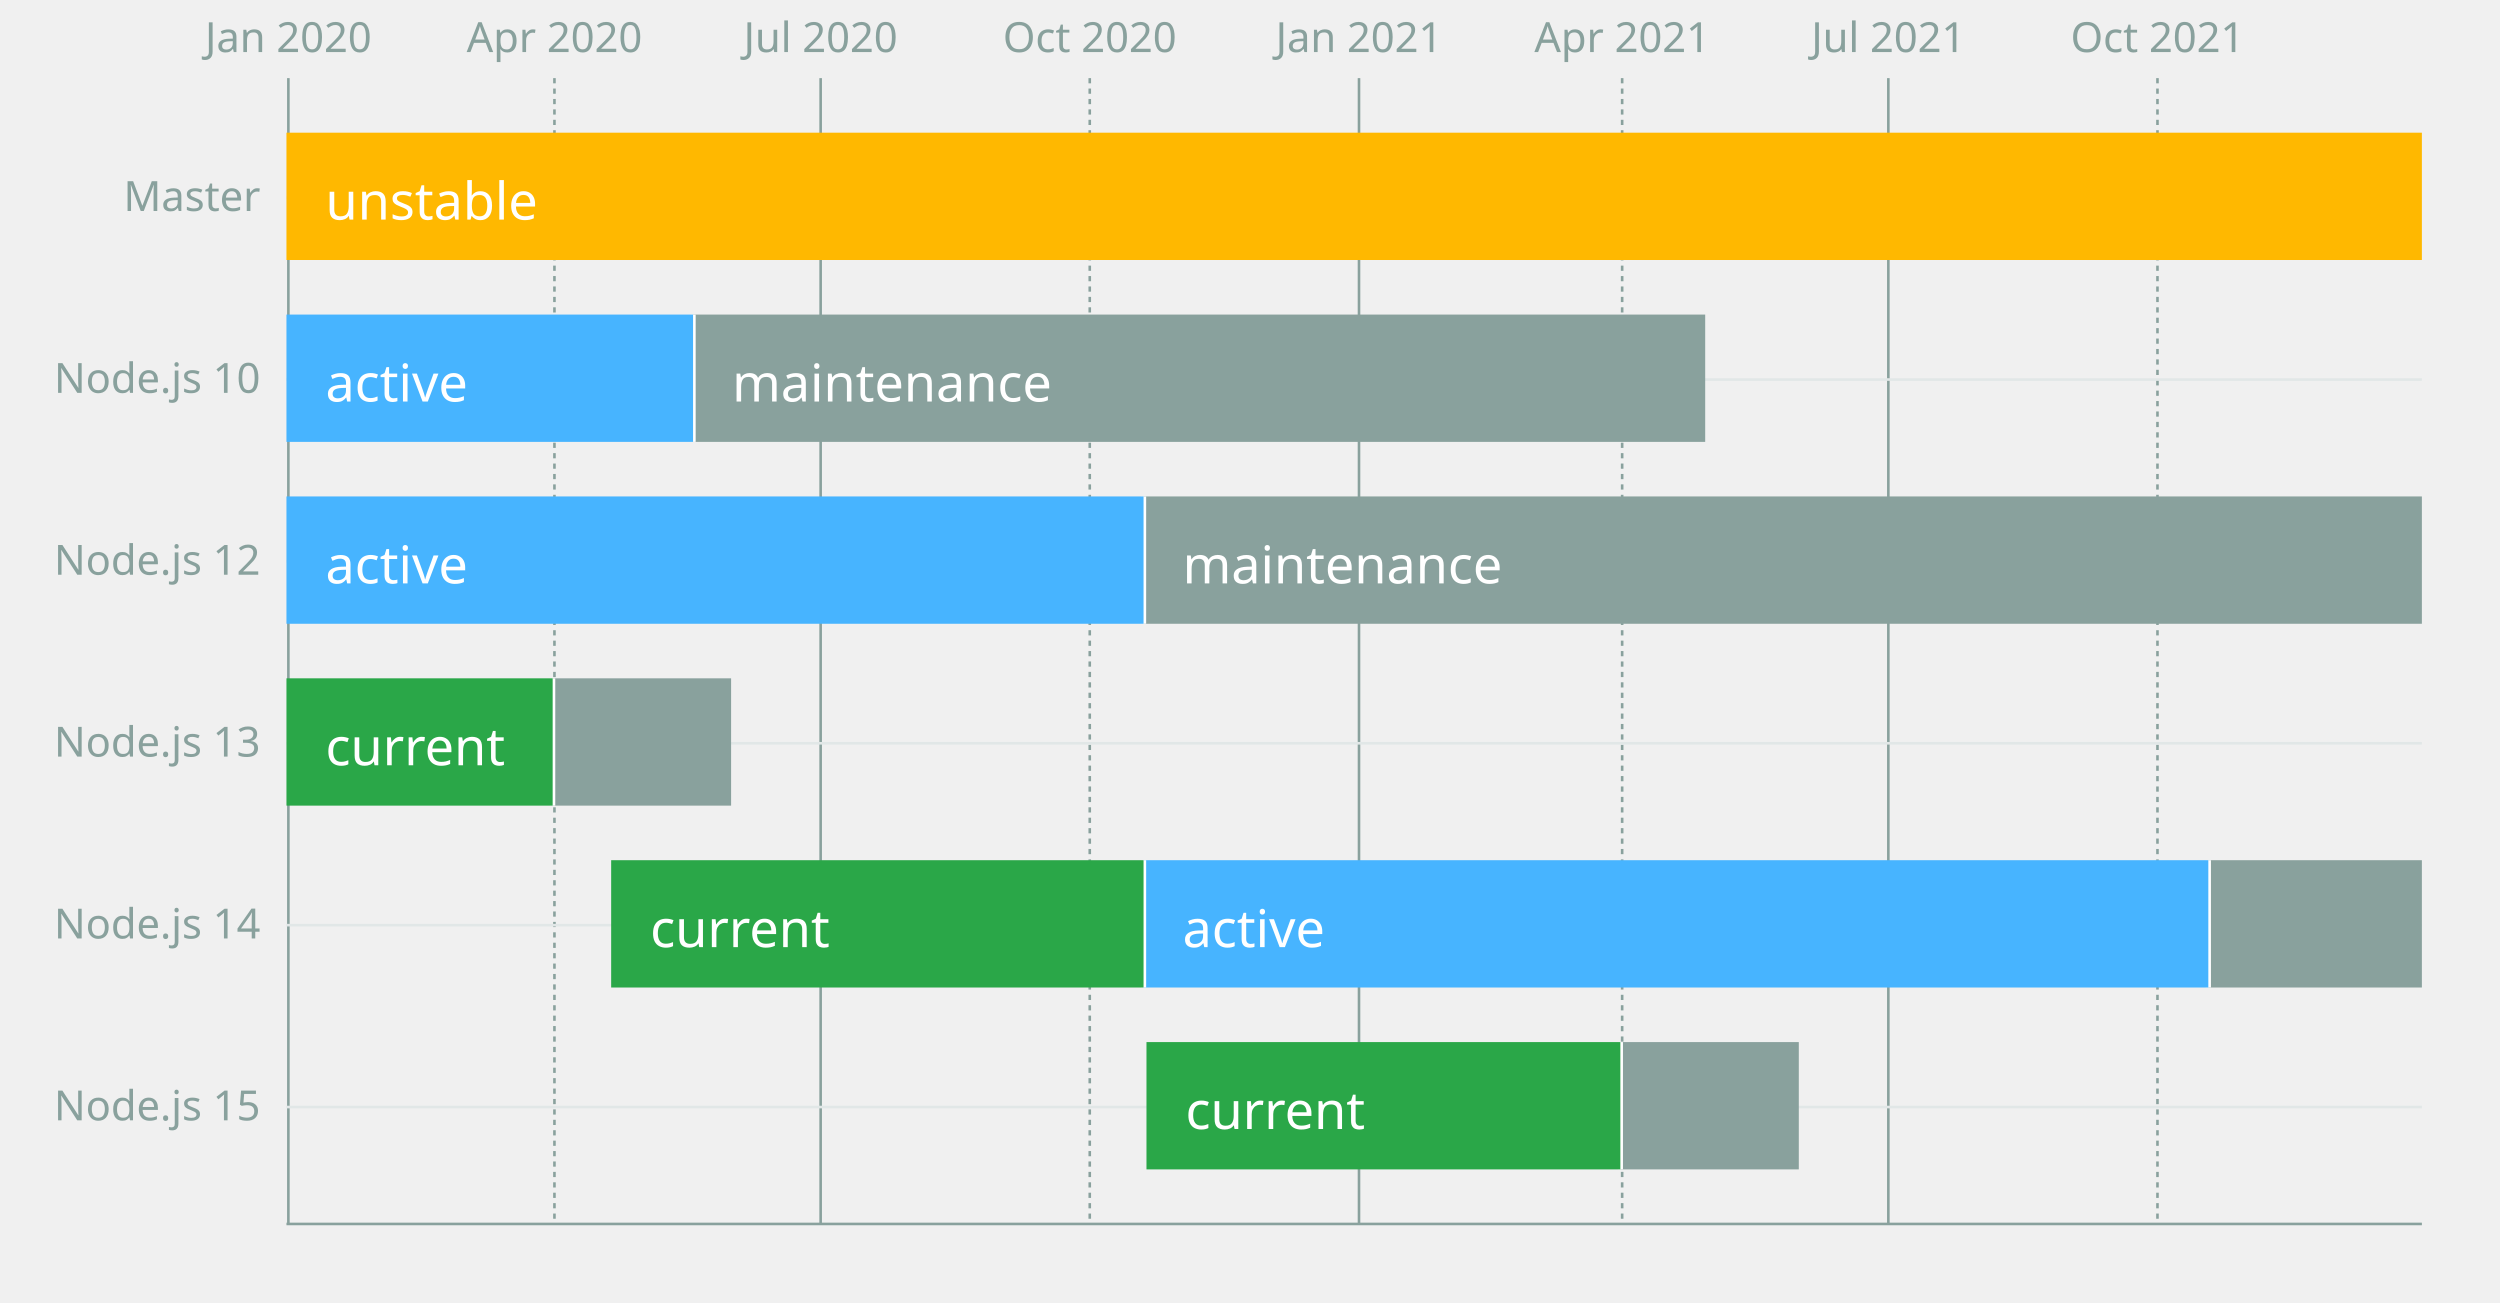
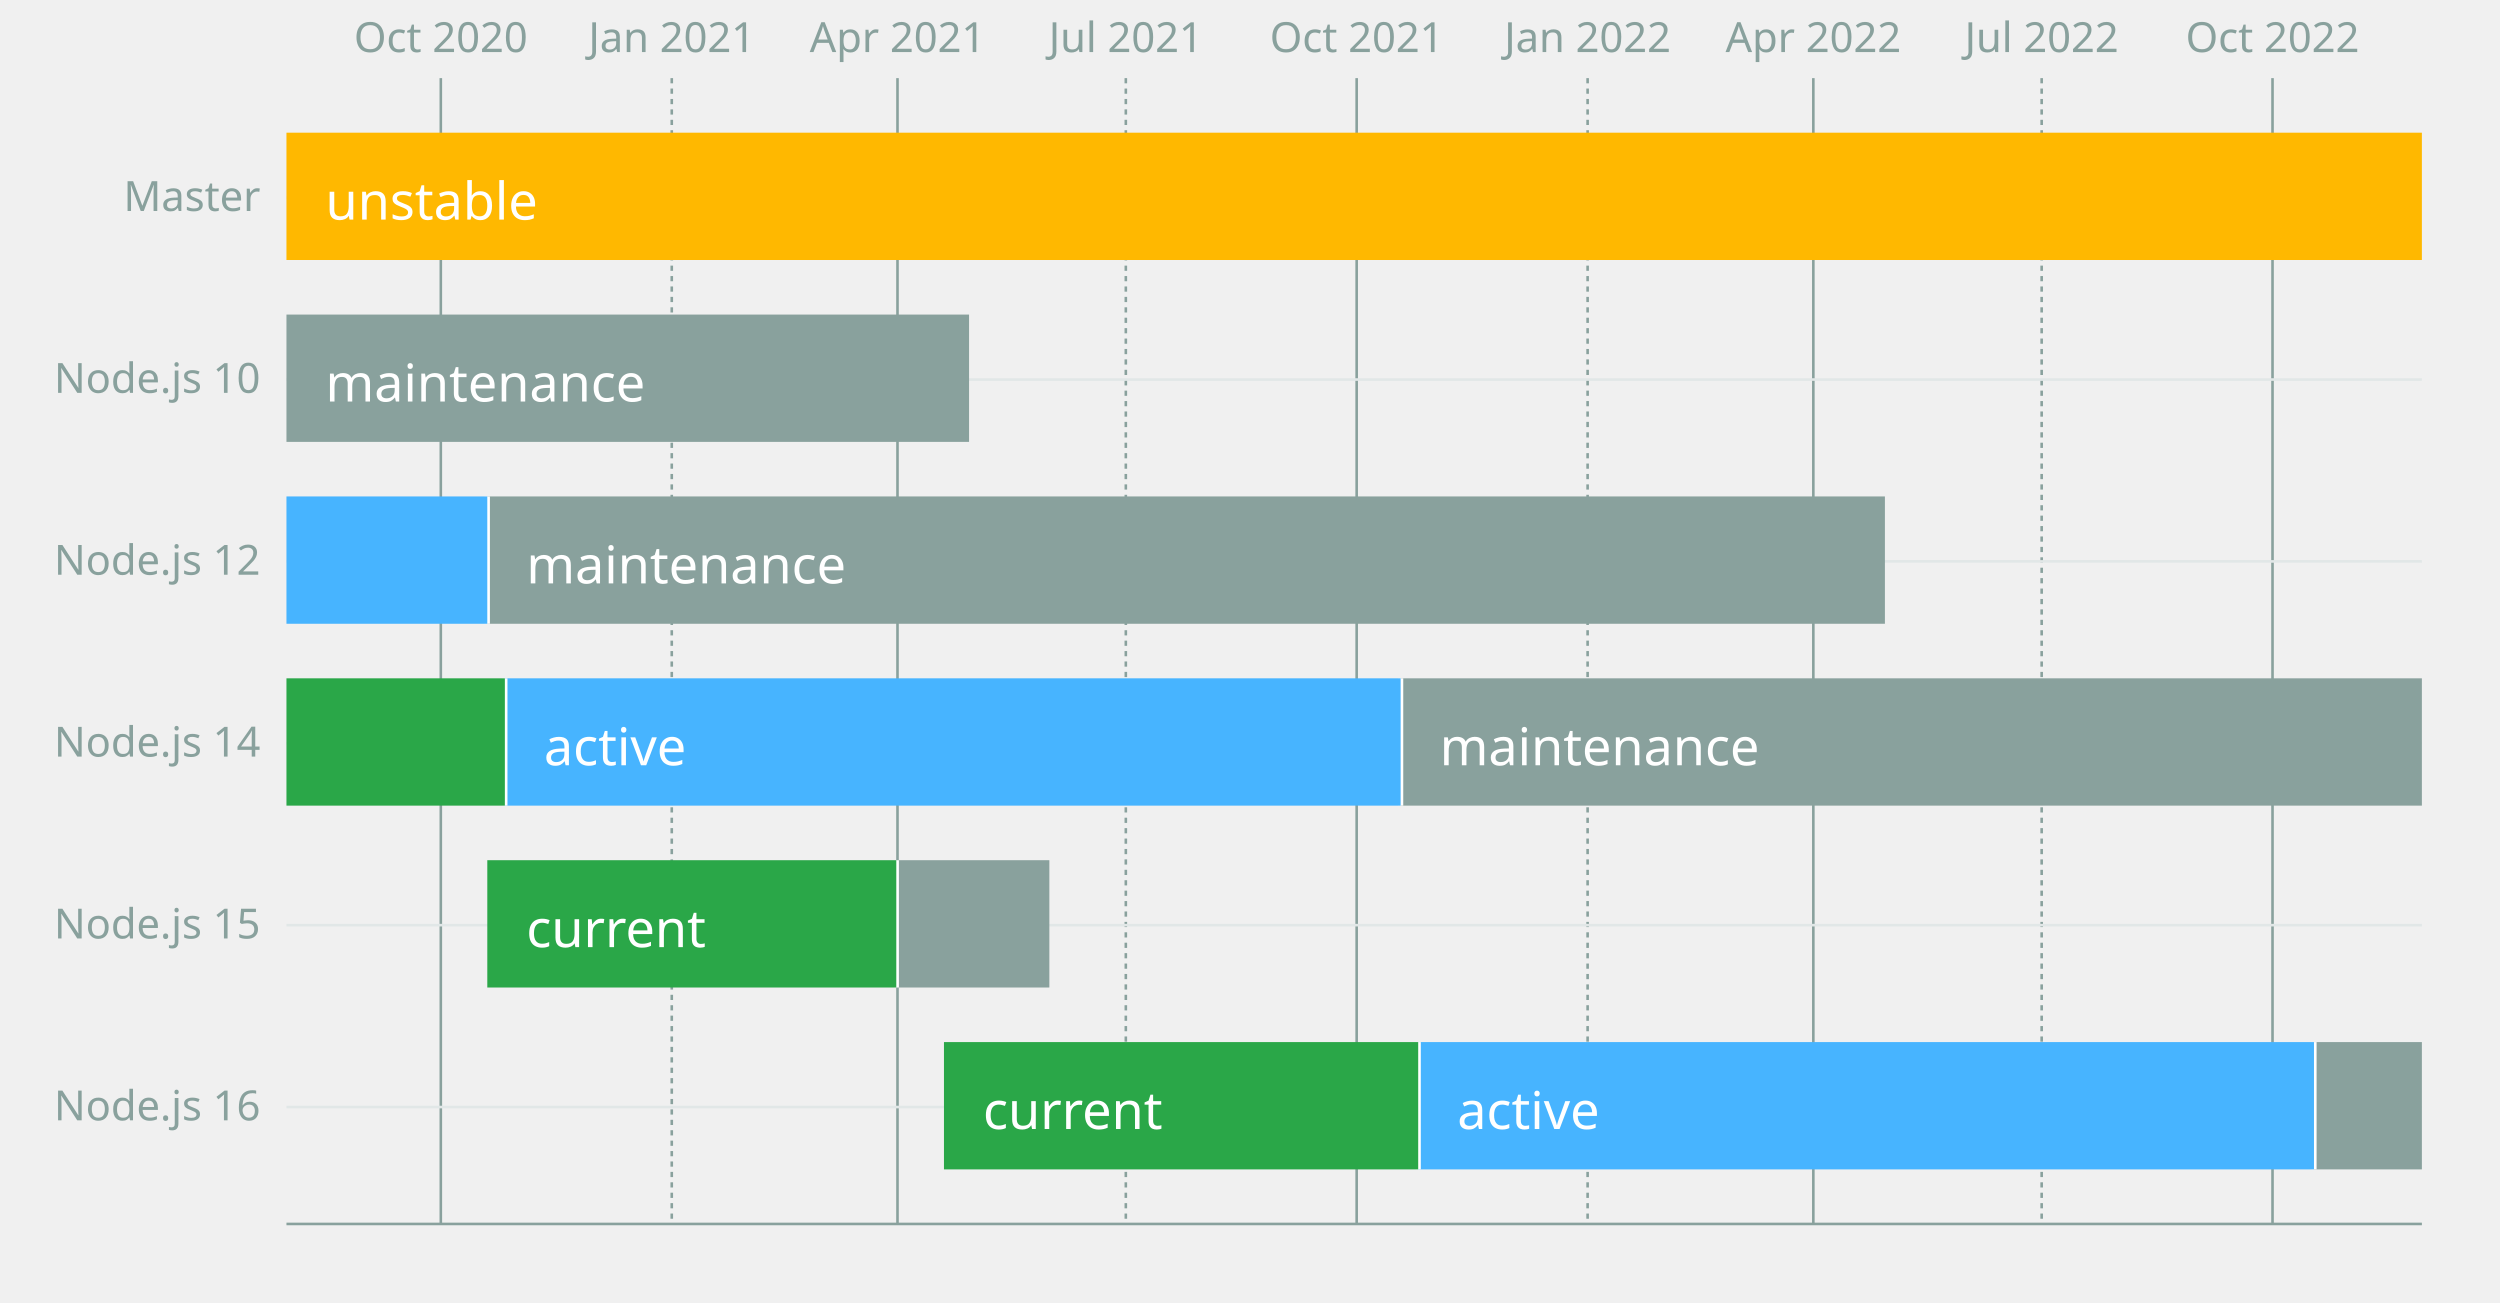
<svg xmlns="http://www.w3.org/2000/svg" width="960" height="500">
  <defs>
    <style>.current{fill:#2aa748}.active{fill:#47b4ff}.maintenance,.tick text{fill:#89a19d}.unstable{fill:#ffb800}.bar-join,.label{fill:#fff}.bar-join.current{display:none}.tick text{font:16px sans-serif}.axis--y .tick text{text-anchor:end}.label{font:20px sans-serif;font-weight:100;text-anchor:start;dominant-baseline:middle;text-transform:uppercase}</style>
  </defs>
  <g id="bar-container">
    <g class="axis axis--x" fill="none" font-size="10" font-family="sans-serif" text-anchor="middle">
      <g class="tick">
-         <path stroke="#89a19d" d="M.5 0v440" transform="translate(110.234 30)" />
-         <text fill="#000" x=".5" dy="-10" transform="translate(110.234 30)">Jan 2020</text>
+         <path stroke="#89a19d" d="M.5 0v440" transform="translate(168.775 30)" />
+         <text fill="#000" x=".5" dy="-10" transform="translate(168.775 30)">Oct 2020</text>
      </g>
      <g class="tick">
-         <path stroke="#89a19d" stroke-dasharray="2,2" d="M.5 0v440" transform="translate(212.406 30)" />
-         <text fill="#000" x=".5" dy="-10" transform="translate(212.406 30)">Apr 2020</text>
+         <path stroke="#89a19d" stroke-dasharray="2,2" d="M.5 0v440" transform="translate(257.46 30)" />
+         <text fill="#000" x=".5" dy="-10" transform="translate(257.46 30)">Jan 2021</text>
      </g>
      <g class="tick">
-         <path stroke="#89a19d" d="M.5 0v440" transform="translate(314.626 30)" />
-         <text fill="#000" x=".5" dy="-10" transform="translate(314.626 30)">Jul 2020</text>
+         <path stroke="#89a19d" d="M.5 0v440" transform="translate(344.137 30)" />
+         <text fill="#000" x=".5" dy="-10" transform="translate(344.137 30)">Apr 2021</text>
      </g>
      <g class="tick">
-         <path stroke="#89a19d" stroke-dasharray="2,2" d="M.5 0v440" transform="translate(417.968 30)" />
-         <text fill="#000" x=".5" dy="-10" transform="translate(417.968 30)">Oct 2020</text>
+         <path stroke="#89a19d" stroke-dasharray="2,2" d="M.5 0v440" transform="translate(431.817 30)" />
+         <text fill="#000" x=".5" dy="-10" transform="translate(431.817 30)">Jul 2021</text>
      </g>
      <g class="tick">
-         <path stroke="#89a19d" d="M.5 0v440" transform="translate(521.357 30)" />
-         <text fill="#000" x=".5" dy="-10" transform="translate(521.357 30)">Jan 2021</text>
+         <path stroke="#89a19d" d="M.5 0v440" transform="translate(520.462 30)" />
+         <text fill="#000" x=".5" dy="-10" transform="translate(520.462 30)">Oct 2021</text>
      </g>
      <g class="tick">
-         <path stroke="#89a19d" stroke-dasharray="2,2" d="M.5 0v440" transform="translate(622.406 30)" />
-         <text fill="#000" x=".5" dy="-10" transform="translate(622.406 30)">Apr 2021</text>
+         <path stroke="#89a19d" stroke-dasharray="2,2" d="M.5 0v440" transform="translate(609.146 30)" />
+         <text fill="#000" x=".5" dy="-10" transform="translate(609.146 30)">Jan 2022</text>
      </g>
      <g class="tick">
-         <path stroke="#89a19d" d="M.5 0v440" transform="translate(724.626 30)" />
-         <text fill="#000" x=".5" dy="-10" transform="translate(724.626 30)">Jul 2021</text>
+         <path stroke="#89a19d" d="M.5 0v440" transform="translate(695.823 30)" />
+         <text fill="#000" x=".5" dy="-10" transform="translate(695.823 30)">Apr 2022</text>
      </g>
      <g class="tick">
-         <path stroke="#89a19d" stroke-dasharray="2,2" d="M.5 0v440" transform="translate(827.968 30)" />
-         <text fill="#000" x=".5" dy="-10" transform="translate(827.968 30)">Oct 2021</text>
+         <path stroke="#89a19d" stroke-dasharray="2,2" d="M.5 0v440" transform="translate(783.504 30)" />
+         <text fill="#000" x=".5" dy="-10" transform="translate(783.504 30)">Jul 2022</text>
+       </g>
+       <g class="tick">
+         <path stroke="#89a19d" d="M.5 0v440" transform="translate(872.148 30)" />
+         <text fill="#000" x=".5" dy="-10" transform="translate(872.148 30)">Oct 2022</text>
      </g>
    </g>
    <g class="axis axis--y" fill="none" font-size="10" font-family="sans-serif">
      <g class="tick">
        <path stroke="#e1e7e7" d="M0 .5h820" transform="translate(110 75.397)" />
        <text fill="#000" y=".5" dy=".32em" dx="-10" transform="translate(110 75.397)">Master</text>
      </g>
      <g class="tick">
        <path stroke="#e1e7e7" d="M0 .5h820" transform="translate(110 145.238)" />
        <text fill="#000" y=".5" dy=".32em" dx="-10" transform="translate(110 145.238)">Node.js 10</text>
      </g>
      <g class="tick">
        <path stroke="#e1e7e7" d="M0 .5h820" transform="translate(110 215.08)" />
        <text fill="#000" y=".5" dy=".32em" dx="-10" transform="translate(110 215.08)">Node.js 12</text>
      </g>
      <g class="tick">
        <path stroke="#e1e7e7" d="M0 .5h820" transform="translate(110 284.92)" />
-         <text fill="#000" y=".5" dy=".32em" dx="-10" transform="translate(110 284.92)">Node.js 13</text>
+         <text fill="#000" y=".5" dy=".32em" dx="-10" transform="translate(110 284.92)">Node.js 14</text>
      </g>
      <g class="tick">
        <path stroke="#e1e7e7" d="M0 .5h820" transform="translate(110 354.762)" />
-         <text fill="#000" y=".5" dy=".32em" dx="-10" transform="translate(110 354.762)">Node.js 14</text>
+         <text fill="#000" y=".5" dy=".32em" dx="-10" transform="translate(110 354.762)">Node.js 15</text>
      </g>
      <g class="tick">
        <path stroke="#e1e7e7" d="M0 .5h820" transform="translate(110 424.603)" />
-         <text fill="#000" y=".5" dy=".32em" dx="-10" transform="translate(110 424.603)">Node.js 15</text>
+         <text fill="#000" y=".5" dy=".32em" dx="-10" transform="translate(110 424.603)">Node.js 16</text>
      </g>
      <path stroke="#89a19d" d="M0 440h820" transform="translate(110 30)" />
    </g>
    <path class="bar unstable" d="M0 20.952h820v48.889H0z" transform="translate(110 30)" />
    <text class="label" x="15" y="47.397" transform="translate(110 30)">unstable</text>
-     <path class="bar maintenance" d="M156.137 90.794h388.658v48.889H156.137z" transform="translate(110 30)" />
-     <path class="bar-join maintenance" d="M155.137 90.794h2v48.889h-2z" transform="translate(110 30)" />
-     <text class="label" x="171.137" y="117.238" transform="translate(110 30)">maintenance</text>
-     <path class="bar active" d="M0 90.794h156.137v48.889H0z" transform="translate(110 30)" />
-     <text class="label" x="15" y="117.238" transform="translate(110 30)">active</text>
-     <path class="bar maintenance" d="M329.123 160.635H820v48.889H329.123z" transform="translate(110 30)" />
-     <path class="bar-join maintenance" d="M328.123 160.635h2v48.889h-2z" transform="translate(110 30)" />
-     <text class="label" x="344.123" y="187.079" transform="translate(110 30)">maintenance</text>
-     <path class="bar active" d="M0 160.635h329.123v48.889H0z" transform="translate(110 30)" />
-     <text class="label" x="15" y="187.079" transform="translate(110 30)">active</text>
+     <path class="bar maintenance" d="M0 90.794h262.119v48.889H0z" transform="translate(110 30)" />
+     <text class="label" x="15" y="117.238" transform="translate(110 30)">maintenance</text>
+     <path class="bar maintenance" d="M77.122 160.635h536.683v48.889H77.122z" transform="translate(110 30)" />
+     <path class="bar-join maintenance" d="M76.122 160.635h2v48.889h-2z" transform="translate(110 30)" />
+     <text class="label" x="92.122" y="187.079" transform="translate(110 30)">maintenance</text>
+     <path class="bar active" d="M0 160.635h77.122v48.889H0z" transform="translate(110 30)" />
+     <path class="bar maintenance" d="M427.845 230.476H820v48.889H427.845z" transform="translate(110 30)" />
+     <path class="bar-join maintenance" d="M426.845 230.476h2v48.889h-2z" transform="translate(110 30)" />
+     <text class="label" x="442.845" y="256.921" transform="translate(110 30)">maintenance</text>
+     <path class="bar active" d="M83.867 230.476h343.978v48.889H83.867z" transform="translate(110 30)" />
+     <path class="bar-join active" d="M82.867 230.476h2v48.889h-2z" transform="translate(110 30)" />
+     <text class="label" x="98.867" y="256.921" transform="translate(110 30)">active</text>
    <g>
-       <path class="bar maintenance" d="M102.219 230.476h68.521v48.889h-68.521z" transform="translate(110 30)" />
-       <path class="bar-join maintenance" d="M101.219 230.476h2v48.889h-2z" transform="translate(110 30)" />
+       <path class="bar current" d="M0 230.476h83.867v48.889H0z" transform="translate(110 30)" />
    </g>
    <g>
-       <path class="bar current" d="M0 230.476h102.219v48.889H0z" transform="translate(110 30)" />
-       <text class="label" x="15" y="256.921" transform="translate(110 30)">current</text>
+       <path class="bar maintenance" d="M234.177 300.317h58.775v48.889h-58.775z" transform="translate(110 30)" />
+       <path class="bar-join maintenance" d="M233.177 300.317h2v48.889h-2z" transform="translate(110 30)" />
    </g>
    <g>
-       <path class="bar maintenance" d="M738 300.317h82v48.889h-82z" transform="translate(110 30)" />
-       <path class="bar-join maintenance" d="M737 300.317h2v48.889h-2z" transform="translate(110 30)" />
+       <path class="bar current" d="M77.122 300.317h157.055v48.889H77.122z" transform="translate(110 30)" />
+       <text class="label" x="92.122" y="326.762" transform="translate(110 30)">current</text>
    </g>
    <g>
-       <path class="bar active" d="M329.123 300.317H738v48.889H329.123z" transform="translate(110 30)" />
-       <path class="bar-join active" d="M328.123 300.317h2v48.889h-2z" transform="translate(110 30)" />
-       <text class="label" x="344.123" y="326.762" transform="translate(110 30)">active</text>
+       <path class="bar maintenance" d="M778.568 370.159H820v48.889h-41.432z" transform="translate(110 30)" />
+       <path class="bar-join maintenance" d="M777.568 370.159h2v48.889h-2z" transform="translate(110 30)" />
    </g>
    <g>
-       <path class="bar current" d="M124.685 300.317h204.438v48.889H124.685z" transform="translate(110 30)" />
-       <text class="label" x="139.685" y="326.762" transform="translate(110 30)">current</text>
+       <path class="bar active" d="M434.59 370.159h343.978v48.889H434.59z" transform="translate(110 30)" />
+       <path class="bar-join active" d="M433.59 370.159h2v48.889h-2z" transform="translate(110 30)" />
+       <text class="label" x="449.59" y="396.603" transform="translate(110 30)">active</text>
    </g>
    <g>
-       <path class="bar maintenance" d="M512.219 370.159h68.521v48.889h-68.521z" transform="translate(110 30)" />
-       <path class="bar-join maintenance" d="M511.219 370.159h2v48.889h-2z" transform="translate(110 30)" />
-     </g>
-     <g>
-       <path class="bar current" d="M330.247 370.159H512.22v48.889H330.247z" transform="translate(110 30)" />
-       <text class="label" x="345.247" y="396.603" transform="translate(110 30)">current</text>
+       <path class="bar current" d="M252.484 370.159H434.59v48.889H252.484z" transform="translate(110 30)" />
+       <text class="label" x="267.484" y="396.603" transform="translate(110 30)">current</text>
    </g>
  </g>
</svg>
